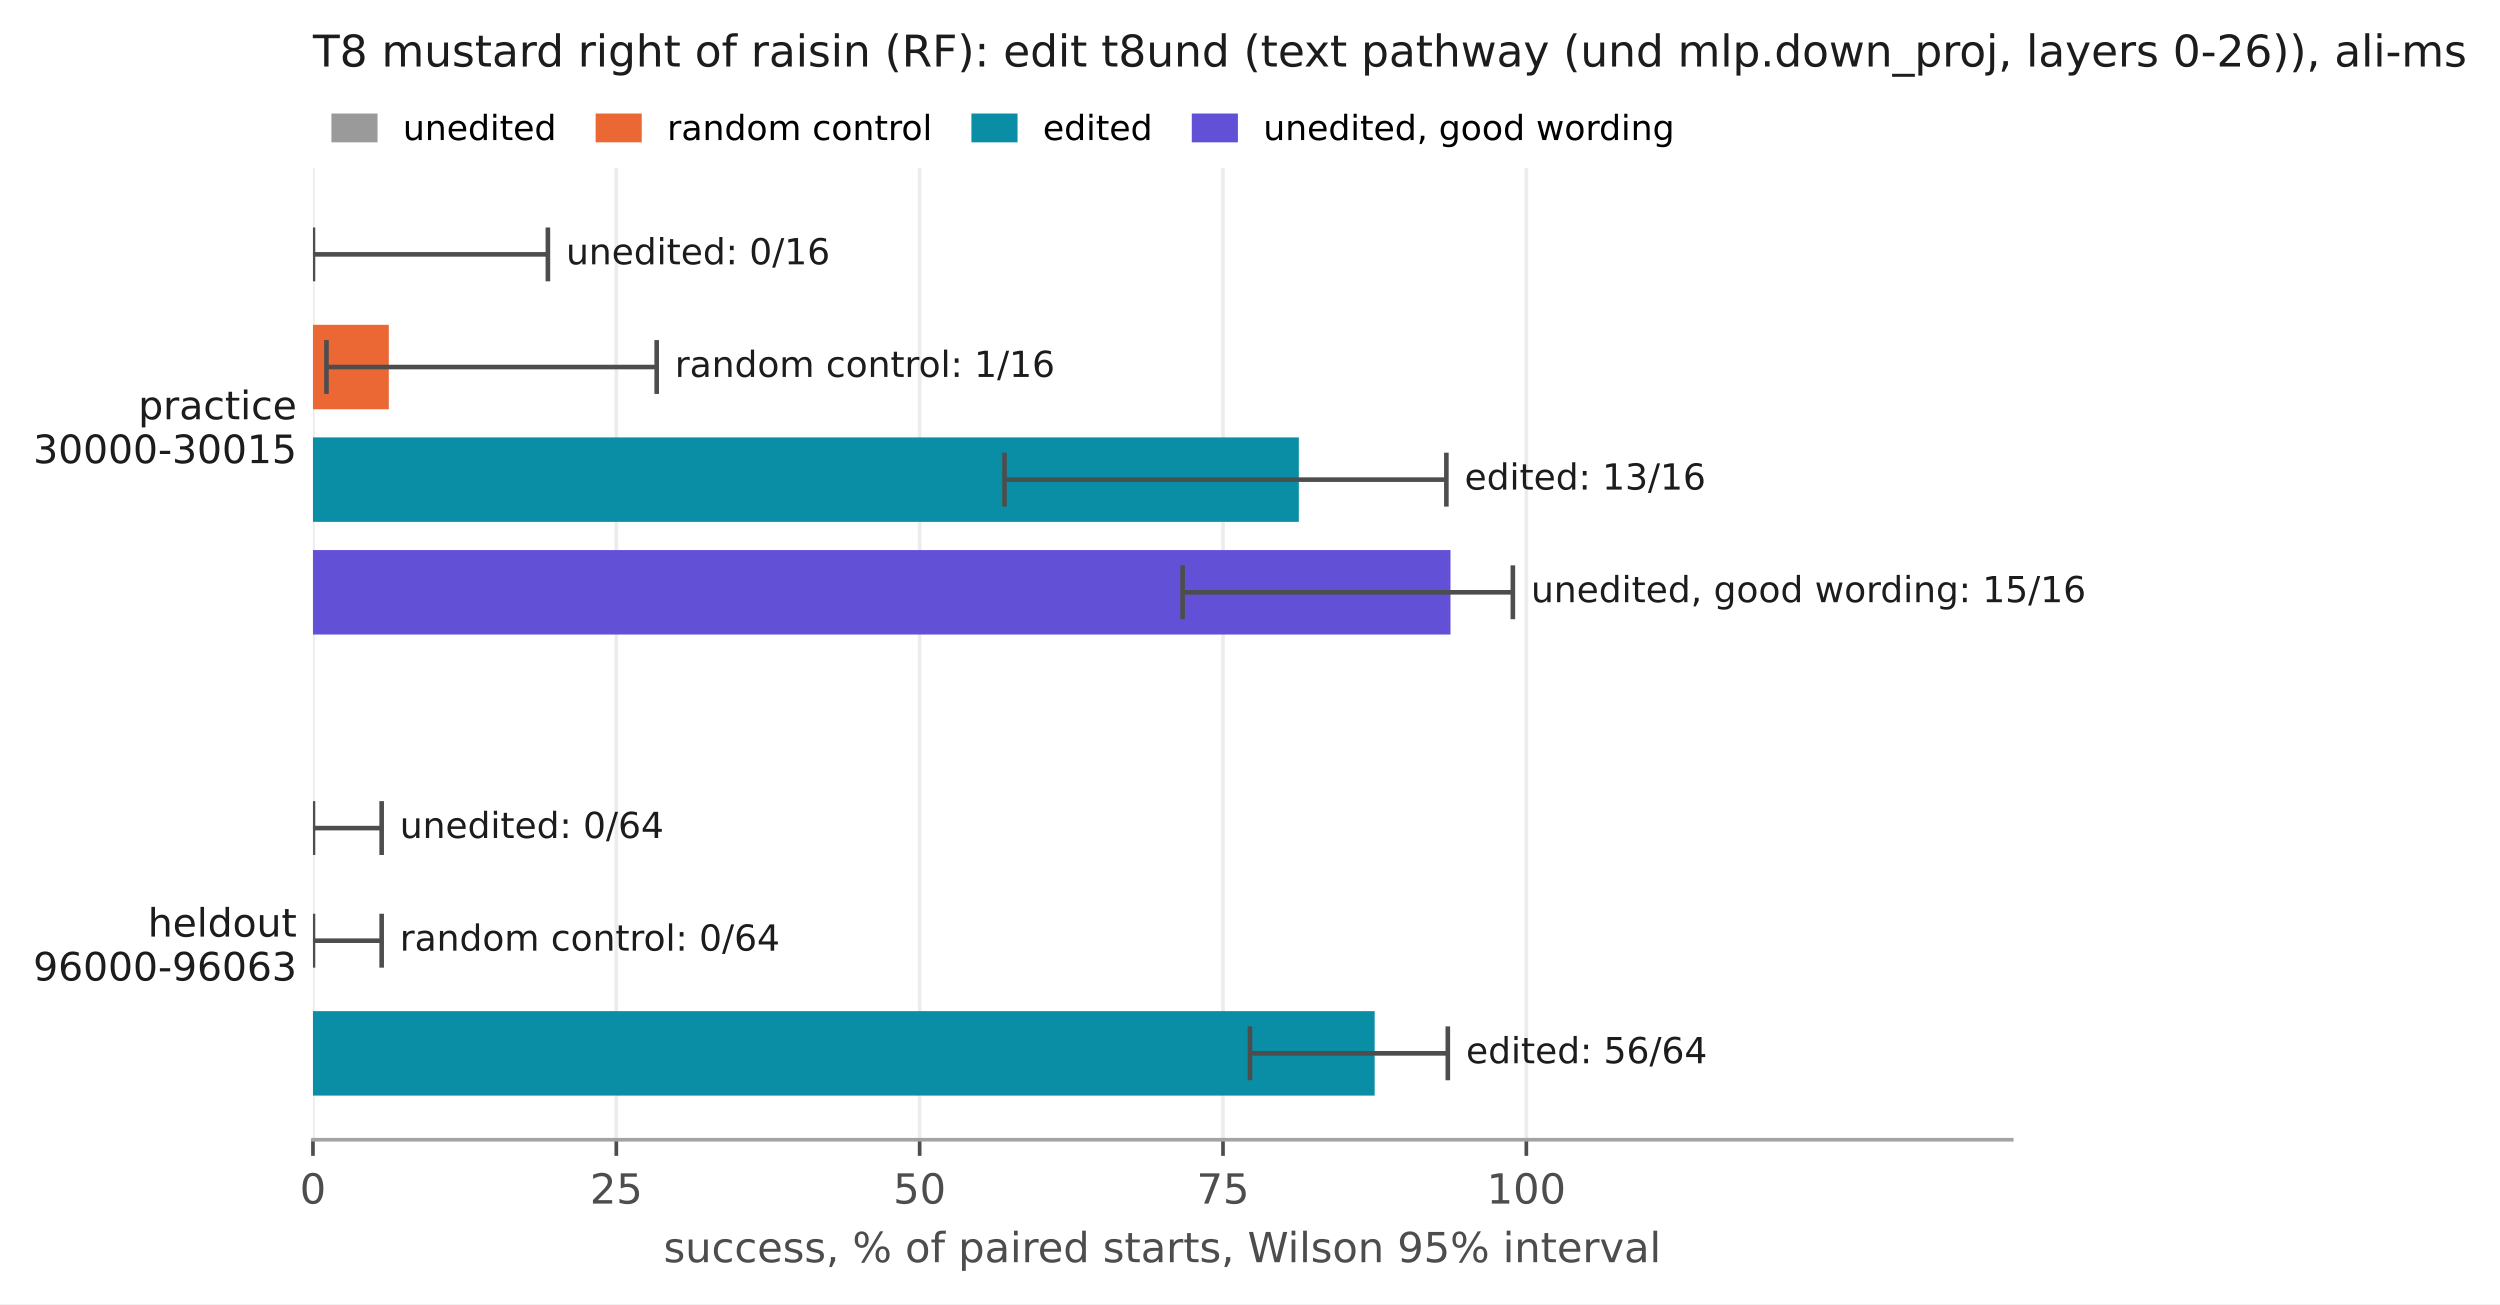
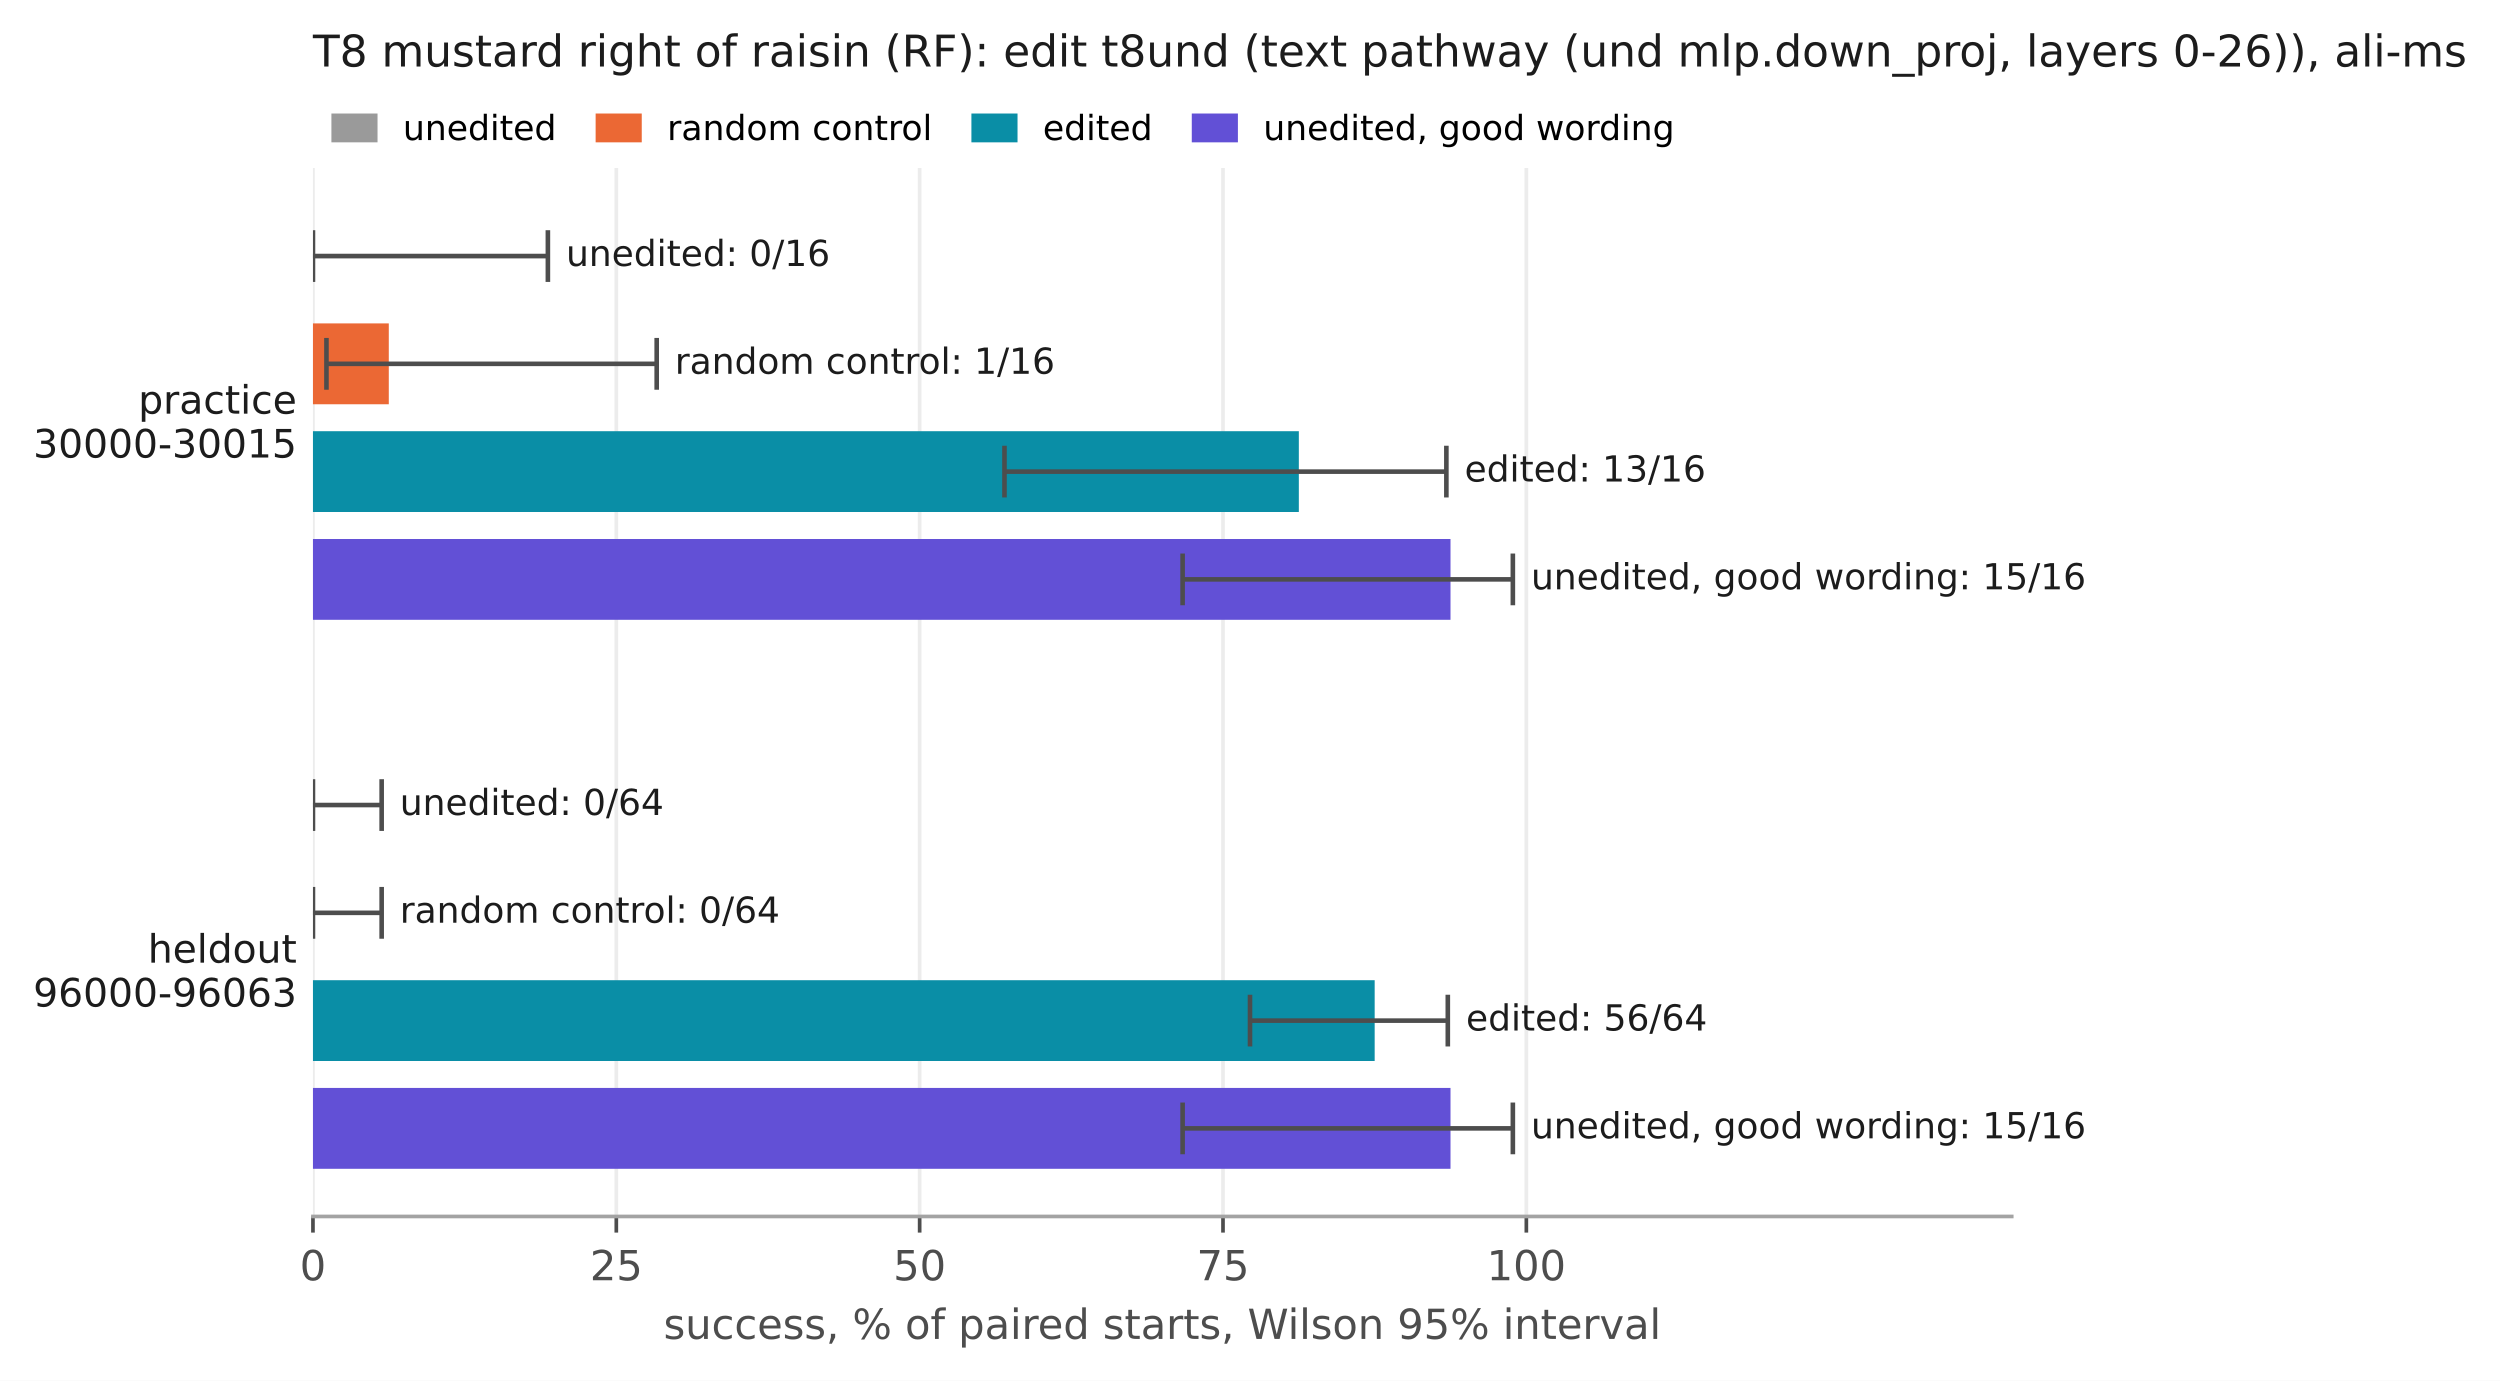
- <svg xmlns="http://www.w3.org/2000/svg" xmlns:xlink="http://www.w3.org/1999/xlink" width="541.989pt" height="282.711pt" viewBox="0 0 541.989 282.711" version="1.1">
+ <svg xmlns="http://www.w3.org/2000/svg" xmlns:xlink="http://www.w3.org/1999/xlink" width="541.989pt" height="299.343pt" viewBox="0 0 541.989 299.343" version="1.1">
  <defs>
    <style type="text/css">*{stroke-linejoin: round; stroke-linecap: butt}</style>
  </defs>
  <g id="figure_1">
    <g id="patch_1">
-       <path d="M 0 282.711  L 541.989 282.711  L 541.989 0  L 0 0  z " style="fill: #ffffff" />
+       <path d="M 0 299.343  L 541.989 299.343  L 541.989 -0  L 0 -0  z " style="fill: #ffffff" />
    </g>
    <g id="axes_1">
      <g id="patch_2">
-         <path d="M 67.848 247.091  L 436.128 247.091  L 436.128 36.419  L 67.848 36.419  z " style="fill: #ffffff" />
+         <path d="M 67.848 263.723  L 436.128 263.723  L 436.128 36.419  L 67.848 36.419  z " style="fill: #ffffff" />
      </g>
      <g id="matplotlib.axis_1">
        <g id="xtick_1">
          <g id="line2d_1">
-             <path d="M 67.848 247.091  L 67.848 36.419  " clip-path="url(#p1dca730bbf)" style="fill: none; stroke: #ececec; stroke-width: 0.8; stroke-linecap: square" />
+             <path d="M 67.848 263.723  L 67.848 36.419  " clip-path="url(#p3425505c75)" style="fill: none; stroke: #ececec; stroke-width: 0.8; stroke-linecap: square" />
          </g>
          <g id="line2d_2">
            <defs>
-               <path id="m518df35cdc" d="M 0 0  L 0 3.5  " style="stroke: #4d4d4d; stroke-width: 0.8" />
+               <path id="m83b4e7b2f9" d="M 0 0  L 0 3.5  " style="stroke: #4d4d4d; stroke-width: 0.8" />
            </defs>
            <g>
-               <use xlink:href="#m518df35cdc" x="67.848" y="247.091" style="fill: #4d4d4d; stroke: #4d4d4d; stroke-width: 0.8" />
+               <use xlink:href="#m83b4e7b2f9" x="67.848" y="263.723" style="fill: #4d4d4d; stroke: #4d4d4d; stroke-width: 0.8" />
            </g>
          </g>
          <g id="text_1">
-             <text style="font-size: 9px; font-family: 'DejaVu Sans'; text-anchor: middle; fill: #4d4d4d" x="67.848" y="260.929" transform="rotate(-0 67.84789 260.9291)">0</text>
+             <text style="font-size: 9px; font-family: 'DejaVu Sans'; text-anchor: middle; fill: #4d4d4d" x="67.848" y="277.561" transform="rotate(-0 67.84789 277.5611)">0</text>
          </g>
        </g>
        <g id="xtick_2">
          <g id="line2d_3">
-             <path d="M 133.612 247.091  L 133.612 36.419  " clip-path="url(#p1dca730bbf)" style="fill: none; stroke: #ececec; stroke-width: 0.8; stroke-linecap: square" />
+             <path d="M 133.612 263.723  L 133.612 36.419  " clip-path="url(#p3425505c75)" style="fill: none; stroke: #ececec; stroke-width: 0.8; stroke-linecap: square" />
          </g>
          <g id="line2d_4">
            <g>
-               <use xlink:href="#m518df35cdc" x="133.612" y="247.091" style="fill: #4d4d4d; stroke: #4d4d4d; stroke-width: 0.8" />
+               <use xlink:href="#m83b4e7b2f9" x="133.612" y="263.723" style="fill: #4d4d4d; stroke: #4d4d4d; stroke-width: 0.8" />
            </g>
          </g>
          <g id="text_2">
-             <text style="font-size: 9px; font-family: 'DejaVu Sans'; text-anchor: middle; fill: #4d4d4d" x="133.612" y="260.929" transform="rotate(-0 133.6122 260.9291)">25</text>
+             <text style="font-size: 9px; font-family: 'DejaVu Sans'; text-anchor: middle; fill: #4d4d4d" x="133.612" y="277.561" transform="rotate(-0 133.6122 277.5611)">25</text>
          </g>
        </g>
        <g id="xtick_3">
          <g id="line2d_5">
-             <path d="M 199.376 247.091  L 199.376 36.419  " clip-path="url(#p1dca730bbf)" style="fill: none; stroke: #ececec; stroke-width: 0.8; stroke-linecap: square" />
+             <path d="M 199.376 263.723  L 199.376 36.419  " clip-path="url(#p3425505c75)" style="fill: none; stroke: #ececec; stroke-width: 0.8; stroke-linecap: square" />
          </g>
          <g id="line2d_6">
            <g>
-               <use xlink:href="#m518df35cdc" x="199.376" y="247.091" style="fill: #4d4d4d; stroke: #4d4d4d; stroke-width: 0.8" />
+               <use xlink:href="#m83b4e7b2f9" x="199.376" y="263.723" style="fill: #4d4d4d; stroke: #4d4d4d; stroke-width: 0.8" />
            </g>
          </g>
          <g id="text_3">
-             <text style="font-size: 9px; font-family: 'DejaVu Sans'; text-anchor: middle; fill: #4d4d4d" x="199.376" y="260.929" transform="rotate(-0 199.3765 260.9291)">50</text>
+             <text style="font-size: 9px; font-family: 'DejaVu Sans'; text-anchor: middle; fill: #4d4d4d" x="199.376" y="277.561" transform="rotate(-0 199.3765 277.5611)">50</text>
          </g>
        </g>
        <g id="xtick_4">
          <g id="line2d_7">
-             <path d="M 265.141 247.091  L 265.141 36.419  " clip-path="url(#p1dca730bbf)" style="fill: none; stroke: #ececec; stroke-width: 0.8; stroke-linecap: square" />
+             <path d="M 265.141 263.723  L 265.141 36.419  " clip-path="url(#p3425505c75)" style="fill: none; stroke: #ececec; stroke-width: 0.8; stroke-linecap: square" />
          </g>
          <g id="line2d_8">
            <g>
-               <use xlink:href="#m518df35cdc" x="265.141" y="247.091" style="fill: #4d4d4d; stroke: #4d4d4d; stroke-width: 0.8" />
+               <use xlink:href="#m83b4e7b2f9" x="265.141" y="263.723" style="fill: #4d4d4d; stroke: #4d4d4d; stroke-width: 0.8" />
            </g>
          </g>
          <g id="text_4">
-             <text style="font-size: 9px; font-family: 'DejaVu Sans'; text-anchor: middle; fill: #4d4d4d" x="265.141" y="260.929" transform="rotate(-0 265.1407 260.9291)">75</text>
+             <text style="font-size: 9px; font-family: 'DejaVu Sans'; text-anchor: middle; fill: #4d4d4d" x="265.141" y="277.561" transform="rotate(-0 265.1407 277.5611)">75</text>
          </g>
        </g>
        <g id="xtick_5">
          <g id="line2d_9">
-             <path d="M 330.905 247.091  L 330.905 36.419  " clip-path="url(#p1dca730bbf)" style="fill: none; stroke: #ececec; stroke-width: 0.8; stroke-linecap: square" />
+             <path d="M 330.905 263.723  L 330.905 36.419  " clip-path="url(#p3425505c75)" style="fill: none; stroke: #ececec; stroke-width: 0.8; stroke-linecap: square" />
          </g>
          <g id="line2d_10">
            <g>
-               <use xlink:href="#m518df35cdc" x="330.905" y="247.091" style="fill: #4d4d4d; stroke: #4d4d4d; stroke-width: 0.8" />
+               <use xlink:href="#m83b4e7b2f9" x="330.905" y="263.723" style="fill: #4d4d4d; stroke: #4d4d4d; stroke-width: 0.8" />
            </g>
          </g>
          <g id="text_5">
-             <text style="font-size: 9px; font-family: 'DejaVu Sans'; text-anchor: middle; fill: #4d4d4d" x="330.905" y="260.929" transform="rotate(-0 330.905 260.9291)">100</text>
+             <text style="font-size: 9px; font-family: 'DejaVu Sans'; text-anchor: middle; fill: #4d4d4d" x="330.905" y="277.561" transform="rotate(-0 330.905 277.5611)">100</text>
          </g>
        </g>
        <g id="text_6">
-           <text style="font-size: 9px; font-family: 'DejaVu Sans'; text-anchor: middle; fill: #4d4d4d" x="251.988" y="273.639" transform="rotate(-0 251.9879 273.6394)">success, % of paired starts, Wilson 95% interval</text>
+           <text style="font-size: 9px; font-family: 'DejaVu Sans'; text-anchor: middle; fill: #4d4d4d" x="251.988" y="290.271" transform="rotate(-0 251.9879 290.2714)">success, % of paired starts, Wilson 95% interval</text>
        </g>
      </g>
      <g id="matplotlib.axis_2">
        <g id="ytick_1">
          <g id="line2d_11" />
          <g id="text_7">
-             <text style="font-size: 8.5px; font-family: 'DejaVu Sans'; fill: #1c1c1c" transform="translate(32.0532 203.0574)">heldout</text>
-             <text style="font-size: 8.5px; font-family: 'DejaVu Sans'; fill: #1c1c1c" transform="translate(7.2 212.5756)">96000-96063</text>
+             <text style="font-size: 8.5px; font-family: 'DejaVu Sans'; fill: #1c1c1c" transform="translate(32.0532 208.696)">heldout</text>
+             <text style="font-size: 8.5px; font-family: 'DejaVu Sans'; fill: #1c1c1c" transform="translate(7.2 218.2142)">96000-96063</text>
          </g>
        </g>
        <g id="ytick_2">
          <g id="line2d_12" />
          <g id="text_8">
-             <text style="font-size: 8.5px; font-family: 'DejaVu Sans'; fill: #1c1c1c" transform="translate(29.97734 90.89232)">practice</text>
-             <text style="font-size: 8.5px; font-family: 'DejaVu Sans'; fill: #1c1c1c" transform="translate(7.2 100.4105)">30000-30015</text>
+             <text style="font-size: 8.5px; font-family: 'DejaVu Sans'; fill: #1c1c1c" transform="translate(29.97734 89.67725)">practice</text>
+             <text style="font-size: 8.5px; font-family: 'DejaVu Sans'; fill: #1c1c1c" transform="translate(7.2 99.19539)">30000-30015</text>
          </g>
        </g>
      </g>
      <g id="patch_3">
-         <path d="M 67.848 237.515  L 298.023 237.515  L 298.023 219.202  L 67.848 219.202  z " clip-path="url(#p1dca730bbf)" style="fill: #0a8ea6" />
+         <path d="M 67.848 253.391  L 314.464 253.391  L 314.464 235.866  L 67.848 235.866  z " clip-path="url(#p3425505c75)" style="fill: #6250d6" />
      </g>
      <g id="patch_4">
-         <path d="M 67.848 213.098  L 67.848 213.098  L 67.848 194.785  L 67.848 194.785  z " clip-path="url(#p1dca730bbf)" style="fill: #eb6834" />
+         <path d="M 67.848 230.025  L 298.023 230.025  L 298.023 212.501  L 67.848 212.501  z " clip-path="url(#p3425505c75)" style="fill: #0a8ea6" />
      </g>
      <g id="patch_5">
-         <path d="M 67.848 188.681  L 67.848 188.681  L 67.848 170.368  L 67.848 170.368  z " clip-path="url(#p1dca730bbf)" style="fill: #9a9a9a" />
+         <path d="M 67.848 206.659  L 67.848 206.659  L 67.848 189.135  L 67.848 189.135  z " clip-path="url(#p3425505c75)" style="fill: #eb6834" />
      </g>
      <g id="patch_6">
-         <path d="M 67.848 137.558  L 314.464 137.558  L 314.464 119.245  L 67.848 119.245  z " clip-path="url(#p1dca730bbf)" style="fill: #6250d6" />
+         <path d="M 67.848 183.294  L 67.848 183.294  L 67.848 165.769  L 67.848 165.769  z " clip-path="url(#p3425505c75)" style="fill: #9a9a9a" />
      </g>
      <g id="patch_7">
-         <path d="M 67.848 113.141  L 281.582 113.141  L 281.582 94.828  L 67.848 94.828  z " clip-path="url(#p1dca730bbf)" style="fill: #0a8ea6" />
+         <path d="M 67.848 134.372  L 314.464 134.372  L 314.464 116.847  L 67.848 116.847  z " clip-path="url(#p3425505c75)" style="fill: #6250d6" />
      </g>
      <g id="patch_8">
-         <path d="M 67.848 88.724  L 84.289 88.724  L 84.289 70.411  L 67.848 70.411  z " clip-path="url(#p1dca730bbf)" style="fill: #eb6834" />
+         <path d="M 67.848 111.006  L 281.582 111.006  L 281.582 93.482  L 67.848 93.482  z " clip-path="url(#p3425505c75)" style="fill: #0a8ea6" />
      </g>
      <g id="patch_9">
-         <path d="M 67.848 64.307  L 67.848 64.307  L 67.848 45.995  L 67.848 45.995  z " clip-path="url(#p1dca730bbf)" style="fill: #9a9a9a" />
+         <path d="M 67.848 87.64  L 84.289 87.64  L 84.289 70.116  L 67.848 70.116  z " clip-path="url(#p3425505c75)" style="fill: #eb6834" />
      </g>
      <g id="patch_10">
-         <path d="M 67.848 247.091  L 436.128 247.091  " style="fill: none; stroke: #a3a3a3; stroke-width: 0.8; stroke-linejoin: miter; stroke-linecap: square" />
+         <path d="M 67.848 64.275  L 67.848 64.275  L 67.848 46.751  L 67.848 46.751  z " clip-path="url(#p3425505c75)" style="fill: #9a9a9a" />
+       </g>
+       <g id="patch_11">
+         <path d="M 67.848 263.723  L 436.128 263.723  " style="fill: none; stroke: #a3a3a3; stroke-width: 0.8; stroke-linejoin: miter; stroke-linecap: square" />
      </g>
      <g id="line2d_13">
-         <path d="M 270.995 228.358  L 313.879 228.358  " clip-path="url(#p1dca730bbf)" style="fill: none; stroke: #4d4d4d" />
+         <path d="M 256.384 244.628  L 327.98 244.628  " clip-path="url(#p3425505c75)" style="fill: none; stroke: #4d4d4d" />
      </g>
      <g id="line2d_14">
-         <path d="M 270.995 233.699  L 270.995 223.017  " clip-path="url(#p1dca730bbf)" style="fill: none; stroke: #4d4d4d; stroke-linecap: square" />
+         <path d="M 256.384 249.74  L 256.384 239.517  " clip-path="url(#p3425505c75)" style="fill: none; stroke: #4d4d4d; stroke-linecap: square" />
      </g>
      <g id="line2d_15">
-         <path d="M 313.879 233.699  L 313.879 223.017  " clip-path="url(#p1dca730bbf)" style="fill: none; stroke: #4d4d4d; stroke-linecap: square" />
+         <path d="M 327.98 249.74  L 327.98 239.517  " clip-path="url(#p3425505c75)" style="fill: none; stroke: #4d4d4d; stroke-linecap: square" />
      </g>
      <g id="text_9">
-         <text style="font-size: 7.8px; font-family: 'DejaVu Sans'; text-anchor: start; fill: #1c1c1c" x="317.825" y="230.51" transform="rotate(-0 317.8252 230.5105)">edited: 56/64</text>
+         <text style="font-size: 7.8px; font-family: 'DejaVu Sans'; text-anchor: start; fill: #1c1c1c" x="331.926" y="246.781" transform="rotate(-0 331.9259 246.7807)">unedited, good wording: 15/16</text>
      </g>
      <g id="line2d_16">
-         <path d="M 67.848 203.941  L 82.743 203.941  " clip-path="url(#p1dca730bbf)" style="fill: none; stroke: #4d4d4d" />
+         <path d="M 270.995 221.263  L 313.879 221.263  " clip-path="url(#p3425505c75)" style="fill: none; stroke: #4d4d4d" />
      </g>
      <g id="line2d_17">
-         <path d="M 67.848 209.282  L 67.848 198.6  " clip-path="url(#p1dca730bbf)" style="fill: none; stroke: #4d4d4d; stroke-linecap: square" />
+         <path d="M 270.995 226.374  L 270.995 216.152  " clip-path="url(#p3425505c75)" style="fill: none; stroke: #4d4d4d; stroke-linecap: square" />
      </g>
      <g id="line2d_18">
-         <path d="M 82.743 209.282  L 82.743 198.6  " clip-path="url(#p1dca730bbf)" style="fill: none; stroke: #4d4d4d; stroke-linecap: square" />
+         <path d="M 313.879 226.374  L 313.879 216.152  " clip-path="url(#p3425505c75)" style="fill: none; stroke: #4d4d4d; stroke-linecap: square" />
      </g>
      <g id="text_10">
-         <text style="font-size: 7.8px; font-family: 'DejaVu Sans'; text-anchor: start; fill: #1c1c1c" x="86.689" y="206.094" transform="rotate(-0 86.68911 206.0936)">random control: 0/64</text>
+         <text style="font-size: 7.8px; font-family: 'DejaVu Sans'; text-anchor: start; fill: #1c1c1c" x="317.825" y="223.415" transform="rotate(-0 317.8252 223.4151)">edited: 56/64</text>
      </g>
      <g id="line2d_19">
-         <path d="M 67.848 179.524  L 82.743 179.524  " clip-path="url(#p1dca730bbf)" style="fill: none; stroke: #4d4d4d" />
+         <path d="M 67.848 197.897  L 82.743 197.897  " clip-path="url(#p3425505c75)" style="fill: none; stroke: #4d4d4d" />
      </g>
      <g id="line2d_20">
-         <path d="M 67.848 184.866  L 67.848 174.183  " clip-path="url(#p1dca730bbf)" style="fill: none; stroke: #4d4d4d; stroke-linecap: square" />
+         <path d="M 67.848 203.008  L 67.848 192.786  " clip-path="url(#p3425505c75)" style="fill: none; stroke: #4d4d4d; stroke-linecap: square" />
      </g>
      <g id="line2d_21">
-         <path d="M 82.743 184.866  L 82.743 174.183  " clip-path="url(#p1dca730bbf)" style="fill: none; stroke: #4d4d4d; stroke-linecap: square" />
+         <path d="M 82.743 203.008  L 82.743 192.786  " clip-path="url(#p3425505c75)" style="fill: none; stroke: #4d4d4d; stroke-linecap: square" />
      </g>
      <g id="text_11">
-         <text style="font-size: 7.8px; font-family: 'DejaVu Sans'; text-anchor: start; fill: #1c1c1c" x="86.689" y="181.677" transform="rotate(-0 86.68911 181.6767)">unedited: 0/64</text>
+         <text style="font-size: 7.8px; font-family: 'DejaVu Sans'; text-anchor: start; fill: #1c1c1c" x="86.689" y="200.049" transform="rotate(-0 86.68911 200.0494)">random control: 0/64</text>
      </g>
      <g id="line2d_22">
-         <path d="M 256.384 128.402  L 327.98 128.402  " clip-path="url(#p1dca730bbf)" style="fill: none; stroke: #4d4d4d" />
+         <path d="M 67.848 174.531  L 82.743 174.531  " clip-path="url(#p3425505c75)" style="fill: none; stroke: #4d4d4d" />
      </g>
      <g id="line2d_23">
-         <path d="M 256.384 133.743  L 256.384 123.06  " clip-path="url(#p1dca730bbf)" style="fill: none; stroke: #4d4d4d; stroke-linecap: square" />
+         <path d="M 67.848 179.643  L 67.848 169.42  " clip-path="url(#p3425505c75)" style="fill: none; stroke: #4d4d4d; stroke-linecap: square" />
      </g>
      <g id="line2d_24">
-         <path d="M 327.98 133.743  L 327.98 123.06  " clip-path="url(#p1dca730bbf)" style="fill: none; stroke: #4d4d4d; stroke-linecap: square" />
+         <path d="M 82.743 179.643  L 82.743 169.42  " clip-path="url(#p3425505c75)" style="fill: none; stroke: #4d4d4d; stroke-linecap: square" />
      </g>
      <g id="text_12">
-         <text style="font-size: 7.8px; font-family: 'DejaVu Sans'; text-anchor: start; fill: #1c1c1c" x="331.926" y="130.554" transform="rotate(-0 331.9259 130.5538)">unedited, good wording: 15/16</text>
+         <text style="font-size: 7.8px; font-family: 'DejaVu Sans'; text-anchor: start; fill: #1c1c1c" x="86.689" y="176.684" transform="rotate(-0 86.68911 176.6837)">unedited: 0/64</text>
      </g>
      <g id="line2d_25">
-         <path d="M 217.767 103.985  L 313.565 103.985  " clip-path="url(#p1dca730bbf)" style="fill: none; stroke: #4d4d4d" />
+         <path d="M 256.384 125.61  L 327.98 125.61  " clip-path="url(#p3425505c75)" style="fill: none; stroke: #4d4d4d" />
      </g>
      <g id="line2d_26">
-         <path d="M 217.767 109.326  L 217.767 98.643  " clip-path="url(#p1dca730bbf)" style="fill: none; stroke: #4d4d4d; stroke-linecap: square" />
+         <path d="M 256.384 130.721  L 256.384 120.498  " clip-path="url(#p3425505c75)" style="fill: none; stroke: #4d4d4d; stroke-linecap: square" />
      </g>
      <g id="line2d_27">
-         <path d="M 313.565 109.326  L 313.565 98.643  " clip-path="url(#p1dca730bbf)" style="fill: none; stroke: #4d4d4d; stroke-linecap: square" />
+         <path d="M 327.98 130.721  L 327.98 120.498  " clip-path="url(#p3425505c75)" style="fill: none; stroke: #4d4d4d; stroke-linecap: square" />
      </g>
      <g id="text_13">
-         <text style="font-size: 7.8px; font-family: 'DejaVu Sans'; text-anchor: start; fill: #1c1c1c" x="317.511" y="106.137" transform="rotate(-0 317.5112 106.1369)">edited: 13/16</text>
+         <text style="font-size: 7.8px; font-family: 'DejaVu Sans'; text-anchor: start; fill: #1c1c1c" x="331.926" y="127.762" transform="rotate(-0 331.9259 127.7619)">unedited, good wording: 15/16</text>
      </g>
      <g id="line2d_28">
-         <path d="M 70.773 79.568  L 142.369 79.568  " clip-path="url(#p1dca730bbf)" style="fill: none; stroke: #4d4d4d" />
+         <path d="M 217.767 102.244  L 313.565 102.244  " clip-path="url(#p3425505c75)" style="fill: none; stroke: #4d4d4d" />
      </g>
      <g id="line2d_29">
-         <path d="M 70.773 84.909  L 70.773 74.227  " clip-path="url(#p1dca730bbf)" style="fill: none; stroke: #4d4d4d; stroke-linecap: square" />
+         <path d="M 217.767 107.355  L 217.767 97.133  " clip-path="url(#p3425505c75)" style="fill: none; stroke: #4d4d4d; stroke-linecap: square" />
      </g>
      <g id="line2d_30">
-         <path d="M 142.369 84.909  L 142.369 74.227  " clip-path="url(#p1dca730bbf)" style="fill: none; stroke: #4d4d4d; stroke-linecap: square" />
+         <path d="M 313.565 107.355  L 313.565 97.133  " clip-path="url(#p3425505c75)" style="fill: none; stroke: #4d4d4d; stroke-linecap: square" />
      </g>
      <g id="text_14">
-         <text style="font-size: 7.8px; font-family: 'DejaVu Sans'; text-anchor: start; fill: #1c1c1c" x="146.315" y="81.72" transform="rotate(-0 146.3145 81.72006)">random control: 1/16</text>
+         <text style="font-size: 7.8px; font-family: 'DejaVu Sans'; text-anchor: start; fill: #1c1c1c" x="317.511" y="104.396" transform="rotate(-0 317.5112 104.3963)">edited: 13/16</text>
      </g>
      <g id="line2d_31">
-         <path d="M 67.848 55.151  L 118.778 55.151  " clip-path="url(#p1dca730bbf)" style="fill: none; stroke: #4d4d4d" />
+         <path d="M 70.773 78.878  L 142.369 78.878  " clip-path="url(#p3425505c75)" style="fill: none; stroke: #4d4d4d" />
      </g>
      <g id="line2d_32">
-         <path d="M 67.848 60.492  L 67.848 49.81  " clip-path="url(#p1dca730bbf)" style="fill: none; stroke: #4d4d4d; stroke-linecap: square" />
+         <path d="M 70.773 83.99  L 70.773 73.767  " clip-path="url(#p3425505c75)" style="fill: none; stroke: #4d4d4d; stroke-linecap: square" />
      </g>
      <g id="line2d_33">
-         <path d="M 118.778 60.492  L 118.778 49.81  " clip-path="url(#p1dca730bbf)" style="fill: none; stroke: #4d4d4d; stroke-linecap: square" />
+         <path d="M 142.369 83.99  L 142.369 73.767  " clip-path="url(#p3425505c75)" style="fill: none; stroke: #4d4d4d; stroke-linecap: square" />
      </g>
      <g id="text_15">
-         <text style="font-size: 7.8px; font-family: 'DejaVu Sans'; text-anchor: start; fill: #1c1c1c" x="122.724" y="57.303" transform="rotate(-0 122.7236 57.30316)">unedited: 0/16</text>
+         <text style="font-size: 7.8px; font-family: 'DejaVu Sans'; text-anchor: start; fill: #1c1c1c" x="146.315" y="81.031" transform="rotate(-0 146.3145 81.0306)">random control: 1/16</text>
+       </g>
+       <g id="line2d_34">
+         <path d="M 67.848 55.513  L 118.778 55.513  " clip-path="url(#p3425505c75)" style="fill: none; stroke: #4d4d4d" />
+       </g>
+       <g id="line2d_35">
+         <path d="M 67.848 60.624  L 67.848 50.401  " clip-path="url(#p3425505c75)" style="fill: none; stroke: #4d4d4d; stroke-linecap: square" />
+       </g>
+       <g id="line2d_36">
+         <path d="M 118.778 60.624  L 118.778 50.401  " clip-path="url(#p3425505c75)" style="fill: none; stroke: #4d4d4d; stroke-linecap: square" />
      </g>
      <g id="text_16">
+         <text style="font-size: 7.8px; font-family: 'DejaVu Sans'; text-anchor: start; fill: #1c1c1c" x="122.724" y="57.665" transform="rotate(-0 122.7236 57.66495)">unedited: 0/16</text>
+       </g>
+       <g id="text_17">
        <text style="font-size: 9.5px; font-family: 'DejaVu Sans'; text-anchor: start; fill: #1c1c1c" x="67.848" y="14.419" transform="rotate(-0 67.84789 14.41852)">T8 mustard right of raisin (RF): edit t8und (text pathway (und mlp.down_proj, layers 0-26)), ali-ms</text>
      </g>
      <g id="legend_1">
-         <g id="patch_11">
+         <g id="patch_12">
          <path d="M 72.348 30.359  L 81.348 30.359  L 81.348 25.109  L 72.348 25.109  z " style="fill: #9a9a9a; stroke: #9a9a9a; stroke-linejoin: miter" />
        </g>
-         <g id="text_17">
+         <g id="text_18">
          <text style="font-size: 7.5px; font-family: 'DejaVu Sans'; text-anchor: start" x="87.348" y="30.359" transform="rotate(-0 87.34789 30.35875)">unedited</text>
        </g>
-         <g id="patch_12">
+         <g id="patch_13">
          <path d="M 129.63 30.359  L 138.63 30.359  L 138.63 25.109  L 129.63 25.109  z " style="fill: #eb6834; stroke: #eb6834; stroke-linejoin: miter" />
        </g>
-         <g id="text_18">
+         <g id="text_19">
          <text style="font-size: 7.5px; font-family: 'DejaVu Sans'; text-anchor: start" x="144.63" y="30.359" transform="rotate(-0 144.6303 30.35875)">random control</text>
        </g>
-         <g id="patch_13">
+         <g id="patch_14">
          <path d="M 211.096 30.359  L 220.096 30.359  L 220.096 25.109  L 211.096 25.109  z " style="fill: #0a8ea6; stroke: #0a8ea6; stroke-linejoin: miter" />
        </g>
-         <g id="text_19">
+         <g id="text_20">
          <text style="font-size: 7.5px; font-family: 'DejaVu Sans'; text-anchor: start" x="226.096" y="30.359" transform="rotate(-0 226.0955 30.35875)">edited</text>
        </g>
-         <g id="patch_14">
+         <g id="patch_15">
          <path d="M 258.872 30.359  L 267.872 30.359  L 267.872 25.109  L 258.872 25.109  z " style="fill: #6250d6; stroke: #6250d6; stroke-linejoin: miter" />
        </g>
-         <g id="text_20">
+         <g id="text_21">
          <text style="font-size: 7.5px; font-family: 'DejaVu Sans'; text-anchor: start" x="273.872" y="30.359" transform="rotate(-0 273.8717 30.35875)">unedited, good wording</text>
        </g>
      </g>
    </g>
  </g>
  <defs>
-     <clipPath id="p1dca730bbf">
-       <rect x="67.848" y="36.419" width="368.28" height="210.672" />
+     <clipPath id="p3425505c75">
+       <rect x="67.848" y="36.419" width="368.28" height="227.304" />
    </clipPath>
  </defs>
</svg>
